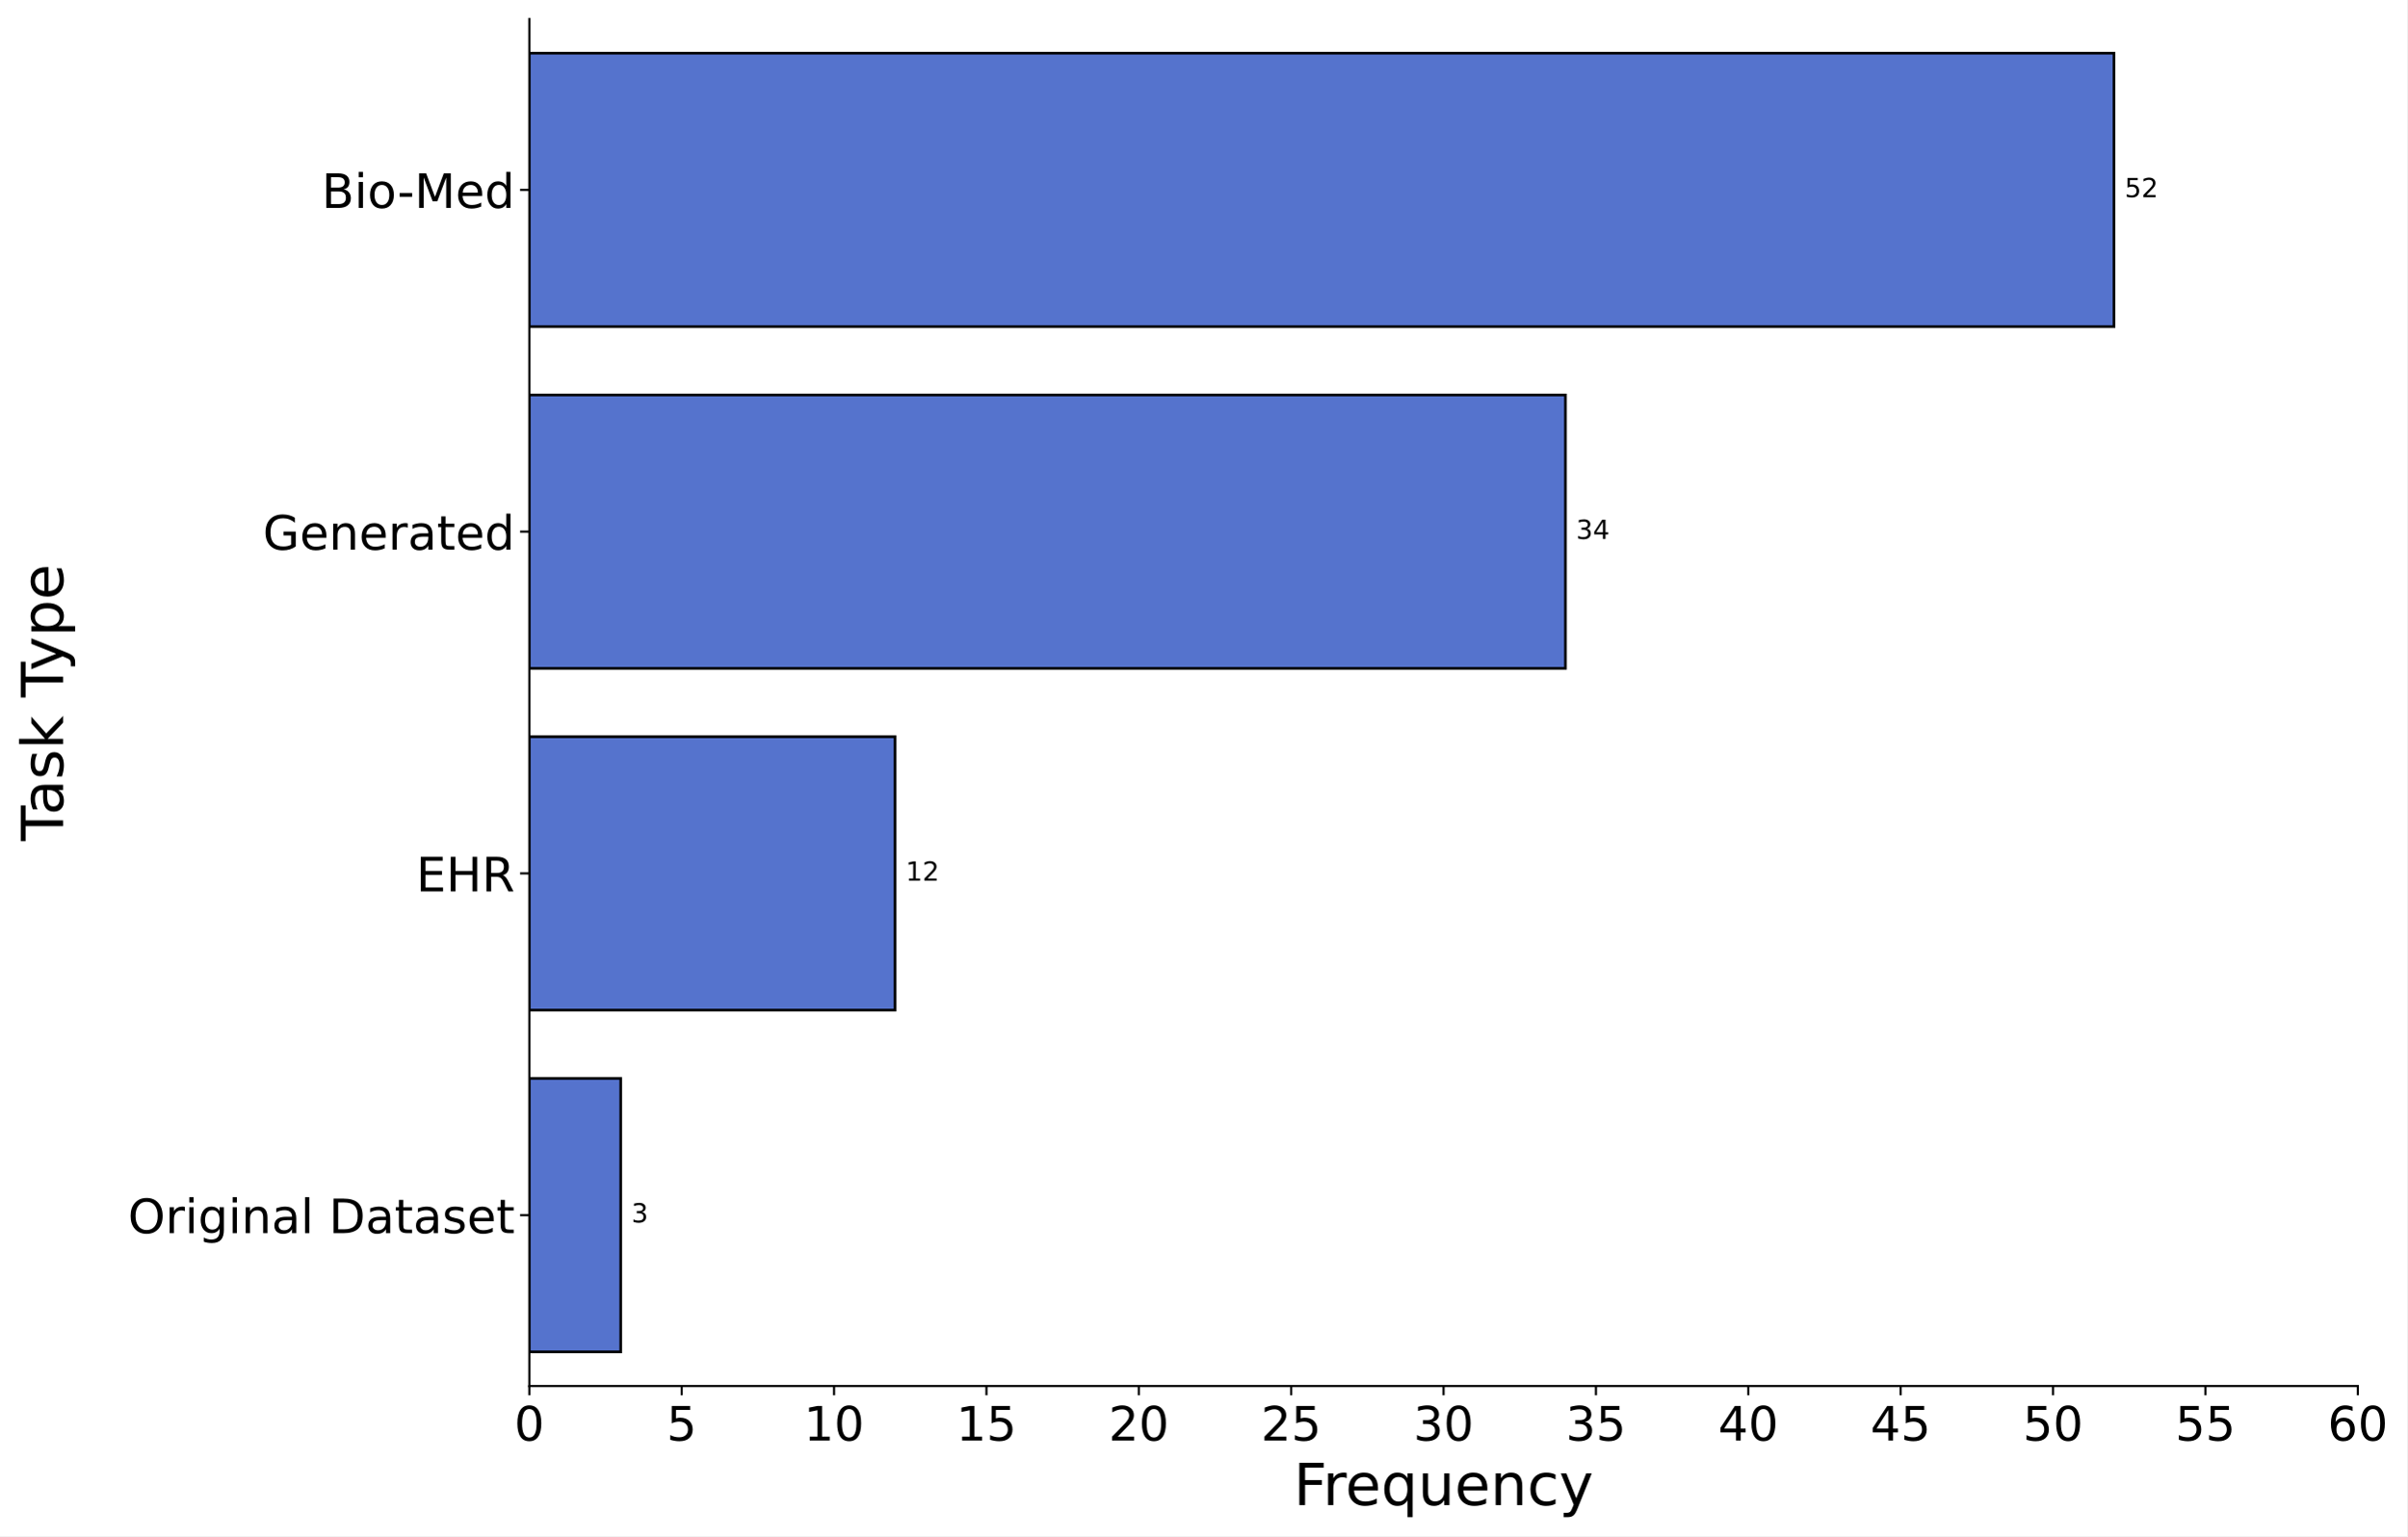
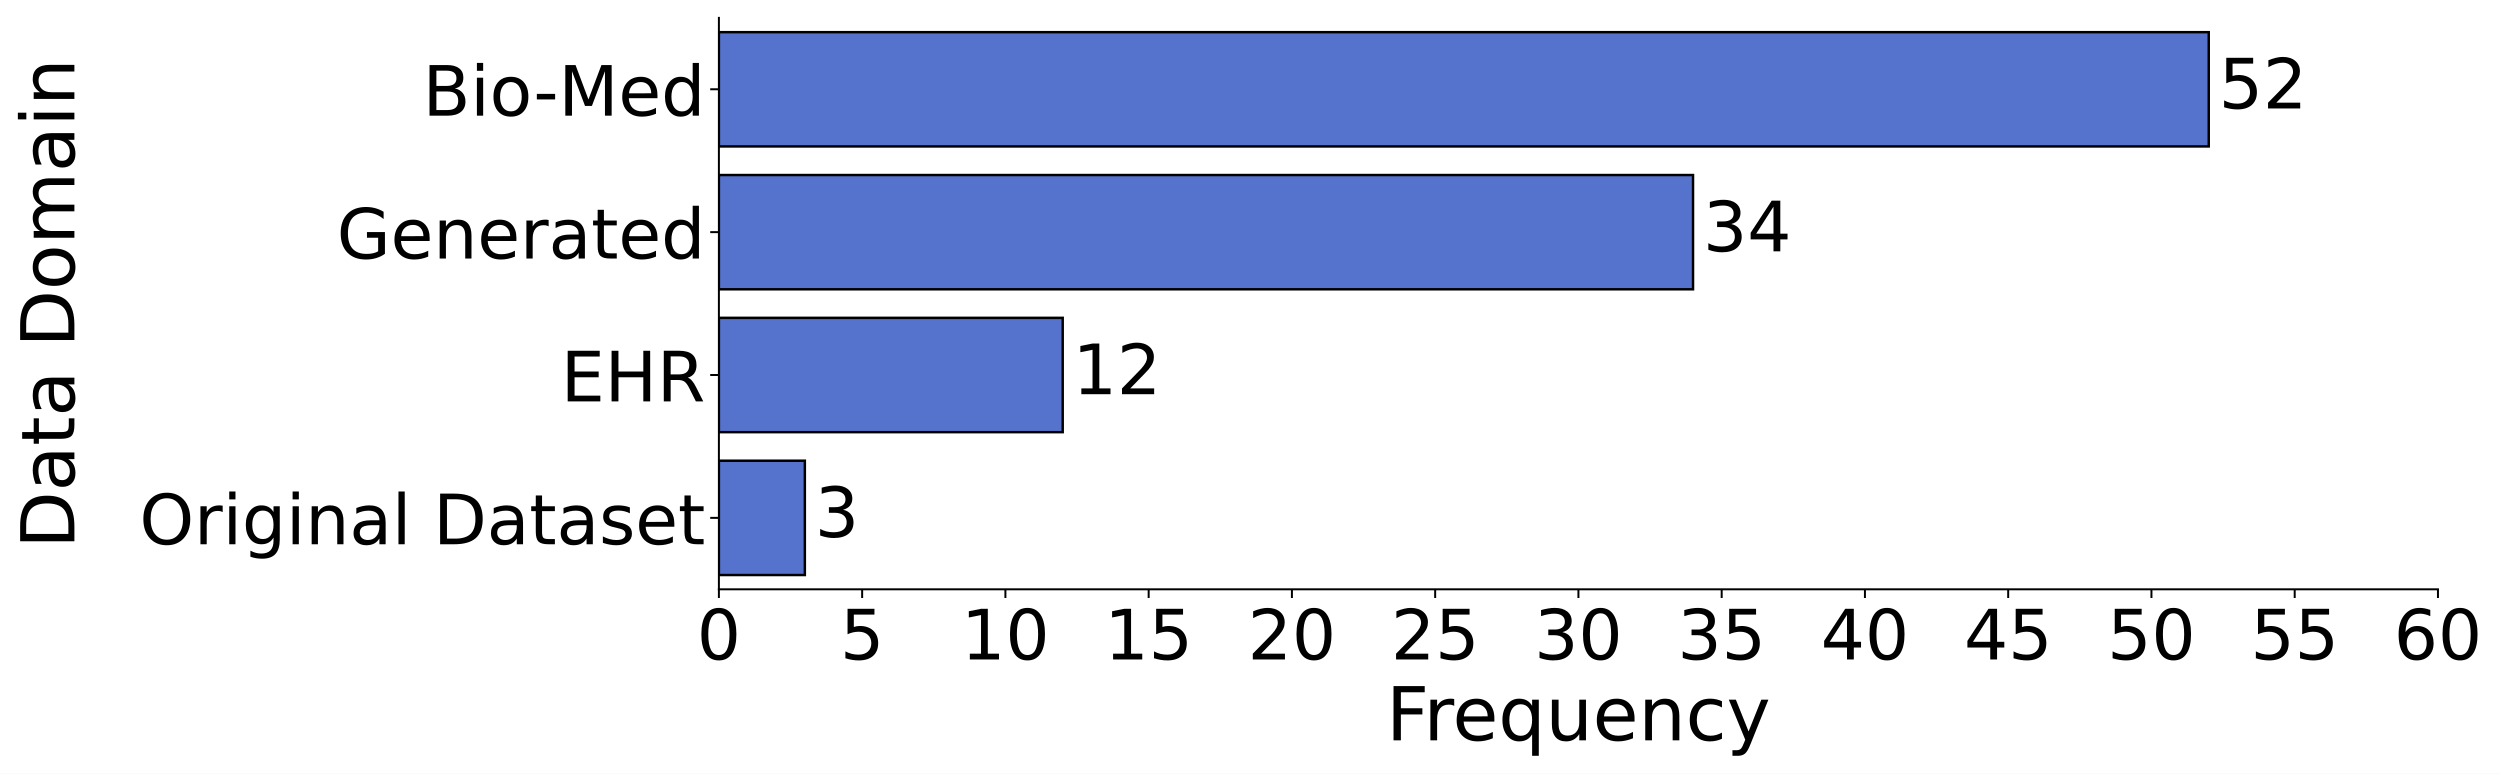
- <svg xmlns="http://www.w3.org/2000/svg" xmlns:xlink="http://www.w3.org/1999/xlink" width="912.389pt" height="582.513pt" viewBox="0 0 912.389 582.513" version="1.1">
+ <svg xmlns="http://www.w3.org/2000/svg" xmlns:xlink="http://www.w3.org/1999/xlink" width="1007.963pt" height="311.933pt" viewBox="0 0 1007.963 311.933" version="1.1">
  <defs>
    <style type="text/css">*{stroke-linejoin: round; stroke-linecap: butt}</style>
  </defs>
  <g id="figure_1">
    <g id="patch_1">
-       <path d="M 0 582.513  L 912.389 582.513  L 912.389 0  L 0 0  z " style="fill: #ffffff" />
+       <path d="M 0 311.933  L 1007.963 311.933  L 1007.963 0  L 0 0  z " style="fill: #ffffff" />
    </g>
    <g id="axes_1">
      <g id="patch_2">
-         <path d="M 200.636 525.6  L 893.736 525.6  L 893.736 7.2  L 200.636 7.2  z " style="fill: #ffffff" />
+         <path d="M 289.847 237.6  L 982.948 237.6  L 982.948 7.2  L 289.847 7.2  z " style="fill: #ffffff" />
      </g>
      <g id="patch_3">
-         <path d="M 200.636 20.16  L 801.323 20.16  L 801.323 123.84  L 200.636 123.84  z " clip-path="url(#pd1530deca8)" style="fill: #5573cd; stroke: #000000; stroke-linejoin: miter" />
+         <path d="M 289.847 12.96  L 890.534 12.96  L 890.534 59.04  L 289.847 59.04  z " clip-path="url(#pc75b00cbe6)" style="fill: #5573cd; stroke: #000000; stroke-linejoin: miter" />
      </g>
      <g id="patch_4">
-         <path d="M 200.636 149.76  L 593.393 149.76  L 593.393 253.44  L 200.636 253.44  z " clip-path="url(#pd1530deca8)" style="fill: #5573cd; stroke: #000000; stroke-linejoin: miter" />
+         <path d="M 289.847 70.56  L 682.604 70.56  L 682.604 116.64  L 289.847 116.64  z " clip-path="url(#pc75b00cbe6)" style="fill: #5573cd; stroke: #000000; stroke-linejoin: miter" />
      </g>
      <g id="patch_5">
-         <path d="M 200.636 279.36  L 339.256 279.36  L 339.256 383.04  L 200.636 383.04  z " clip-path="url(#pd1530deca8)" style="fill: #5573cd; stroke: #000000; stroke-linejoin: miter" />
+         <path d="M 289.847 128.16  L 428.467 128.16  L 428.467 174.24  L 289.847 174.24  z " clip-path="url(#pc75b00cbe6)" style="fill: #5573cd; stroke: #000000; stroke-linejoin: miter" />
      </g>
      <g id="patch_6">
-         <path d="M 200.636 408.96  L 235.291 408.96  L 235.291 512.64  L 200.636 512.64  z " clip-path="url(#pd1530deca8)" style="fill: #5573cd; stroke: #000000; stroke-linejoin: miter" />
+         <path d="M 289.847 185.76  L 324.502 185.76  L 324.502 231.84  L 289.847 231.84  z " clip-path="url(#pc75b00cbe6)" style="fill: #5573cd; stroke: #000000; stroke-linejoin: miter" />
      </g>
      <g id="matplotlib.axis_1">
        <g id="xtick_1">
          <g id="line2d_1">
            <defs>
-               <path id="mbc713562bc" d="M 0 0  L 0 3.5  " style="stroke: #000000; stroke-width: 0.8" />
+               <path id="m13fe48ee83" d="M 0 0  L 0 3.5  " style="stroke: #000000; stroke-width: 0.8" />
            </defs>
            <g>
-               <use xlink:href="#mbc713562bc" x="200.636" y="525.6" style="stroke: #000000; stroke-width: 0.8" />
+               <use xlink:href="#m13fe48ee83" x="289.847" y="237.6" style="stroke: #000000; stroke-width: 0.8" />
            </g>
          </g>
          <g id="text_1">
-             <g transform="translate(194.9094 546.2772) scale(0.18 -0.18)">
+             <g transform="translate(280.9394 265.8756) scale(0.28 -0.28)">
              <defs>
                <path id="DejaVuSans-30" d="M 2034 4250  Q 1547 4250 1301 3770  Q 1056 3291 1056 2328  Q 1056 1369 1301 889  Q 1547 409 2034 409  Q 2525 409 2770 889  Q 3016 1369 3016 2328  Q 3016 3291 2770 3770  Q 2525 4250 2034 4250  z M 2034 4750  Q 2819 4750 3233 4129  Q 3647 3509 3647 2328  Q 3647 1150 3233 529  Q 2819 -91 2034 -91  Q 1250 -91 836 529  Q 422 1150 422 2328  Q 422 3509 836 4129  Q 1250 4750 2034 4750  z " transform="scale(0.015625)" />
              </defs>
              <use xlink:href="#DejaVuSans-30" />
            </g>
          </g>
        </g>
        <g id="xtick_2">
          <g id="line2d_2">
            <g>
-               <use xlink:href="#mbc713562bc" x="258.394" y="525.6" style="stroke: #000000; stroke-width: 0.8" />
+               <use xlink:href="#m13fe48ee83" x="347.605" y="237.6" style="stroke: #000000; stroke-width: 0.8" />
            </g>
          </g>
          <g id="text_2">
-             <g transform="translate(252.6678 546.2772) scale(0.18 -0.18)">
+             <g transform="translate(338.6978 265.8756) scale(0.28 -0.28)">
              <defs>
                <path id="DejaVuSans-35" d="M 691 4666  L 3169 4666  L 3169 4134  L 1269 4134  L 1269 2991  Q 1406 3038 1543 3061  Q 1681 3084 1819 3084  Q 2600 3084 3056 2656  Q 3513 2228 3513 1497  Q 3513 744 3044 326  Q 2575 -91 1722 -91  Q 1428 -91 1123 -41  Q 819 9 494 109  L 494 744  Q 775 591 1075 516  Q 1375 441 1709 441  Q 2250 441 2565 725  Q 2881 1009 2881 1497  Q 2881 1984 2565 2268  Q 2250 2553 1709 2553  Q 1456 2553 1204 2497  Q 953 2441 691 2322  L 691 4666  z " transform="scale(0.015625)" />
              </defs>
              <use xlink:href="#DejaVuSans-35" />
            </g>
          </g>
        </g>
        <g id="xtick_3">
          <g id="line2d_3">
            <g>
-               <use xlink:href="#mbc713562bc" x="316.152" y="525.6" style="stroke: #000000; stroke-width: 0.8" />
+               <use xlink:href="#m13fe48ee83" x="405.364" y="237.6" style="stroke: #000000; stroke-width: 0.8" />
            </g>
          </g>
          <g id="text_3">
-             <g transform="translate(304.6999 546.2772) scale(0.18 -0.18)">
+             <g transform="translate(387.5487 265.8756) scale(0.28 -0.28)">
              <defs>
                <path id="DejaVuSans-31" d="M 794 531  L 1825 531  L 1825 4091  L 703 3866  L 703 4441  L 1819 4666  L 2450 4666  L 2450 531  L 3481 531  L 3481 0  L 794 0  L 794 531  z " transform="scale(0.015625)" />
              </defs>
              <use xlink:href="#DejaVuSans-31" />
              <use xlink:href="#DejaVuSans-30" transform="translate(63.62305 0)" />
            </g>
          </g>
        </g>
        <g id="xtick_4">
          <g id="line2d_4">
            <g>
-               <use xlink:href="#mbc713562bc" x="373.911" y="525.6" style="stroke: #000000; stroke-width: 0.8" />
+               <use xlink:href="#m13fe48ee83" x="463.122" y="237.6" style="stroke: #000000; stroke-width: 0.8" />
            </g>
          </g>
          <g id="text_4">
-             <g transform="translate(362.4583 546.2772) scale(0.18 -0.18)">
+             <g transform="translate(445.3071 265.8756) scale(0.28 -0.28)">
              <use xlink:href="#DejaVuSans-31" />
              <use xlink:href="#DejaVuSans-35" transform="translate(63.62305 0)" />
            </g>
          </g>
        </g>
        <g id="xtick_5">
          <g id="line2d_5">
            <g>
-               <use xlink:href="#mbc713562bc" x="431.669" y="525.6" style="stroke: #000000; stroke-width: 0.8" />
+               <use xlink:href="#m13fe48ee83" x="520.88" y="237.6" style="stroke: #000000; stroke-width: 0.8" />
            </g>
          </g>
          <g id="text_5">
-             <g transform="translate(420.2167 546.2772) scale(0.18 -0.18)">
+             <g transform="translate(503.0655 265.8756) scale(0.28 -0.28)">
              <defs>
                <path id="DejaVuSans-32" d="M 1228 531  L 3431 531  L 3431 0  L 469 0  L 469 531  Q 828 903 1448 1529  Q 2069 2156 2228 2338  Q 2531 2678 2651 2914  Q 2772 3150 2772 3378  Q 2772 3750 2511 3984  Q 2250 4219 1831 4219  Q 1534 4219 1204 4116  Q 875 4013 500 3803  L 500 4441  Q 881 4594 1212 4672  Q 1544 4750 1819 4750  Q 2544 4750 2975 4387  Q 3406 4025 3406 3419  Q 3406 3131 3298 2873  Q 3191 2616 2906 2266  Q 2828 2175 2409 1742  Q 1991 1309 1228 531  z " transform="scale(0.015625)" />
              </defs>
              <use xlink:href="#DejaVuSans-32" />
              <use xlink:href="#DejaVuSans-30" transform="translate(63.62305 0)" />
            </g>
          </g>
        </g>
        <g id="xtick_6">
          <g id="line2d_6">
            <g>
-               <use xlink:href="#mbc713562bc" x="489.428" y="525.6" style="stroke: #000000; stroke-width: 0.8" />
+               <use xlink:href="#m13fe48ee83" x="578.639" y="237.6" style="stroke: #000000; stroke-width: 0.8" />
            </g>
          </g>
          <g id="text_6">
-             <g transform="translate(477.9751 546.2772) scale(0.18 -0.18)">
+             <g transform="translate(560.8239 265.8756) scale(0.28 -0.28)">
              <use xlink:href="#DejaVuSans-32" />
              <use xlink:href="#DejaVuSans-35" transform="translate(63.62305 0)" />
            </g>
          </g>
        </g>
        <g id="xtick_7">
          <g id="line2d_7">
            <g>
-               <use xlink:href="#mbc713562bc" x="547.186" y="525.6" style="stroke: #000000; stroke-width: 0.8" />
+               <use xlink:href="#m13fe48ee83" x="636.397" y="237.6" style="stroke: #000000; stroke-width: 0.8" />
            </g>
          </g>
          <g id="text_7">
-             <g transform="translate(535.7335 546.2772) scale(0.18 -0.18)">
+             <g transform="translate(618.5823 265.8756) scale(0.28 -0.28)">
              <defs>
                <path id="DejaVuSans-33" d="M 2597 2516  Q 3050 2419 3304 2112  Q 3559 1806 3559 1356  Q 3559 666 3084 287  Q 2609 -91 1734 -91  Q 1441 -91 1130 -33  Q 819 25 488 141  L 488 750  Q 750 597 1062 519  Q 1375 441 1716 441  Q 2309 441 2620 675  Q 2931 909 2931 1356  Q 2931 1769 2642 2001  Q 2353 2234 1838 2234  L 1294 2234  L 1294 2753  L 1863 2753  Q 2328 2753 2575 2939  Q 2822 3125 2822 3475  Q 2822 3834 2567 4026  Q 2313 4219 1838 4219  Q 1578 4219 1281 4162  Q 984 4106 628 3988  L 628 4550  Q 988 4650 1302 4700  Q 1616 4750 1894 4750  Q 2613 4750 3031 4423  Q 3450 4097 3450 3541  Q 3450 3153 3228 2886  Q 3006 2619 2597 2516  z " transform="scale(0.015625)" />
              </defs>
              <use xlink:href="#DejaVuSans-33" />
              <use xlink:href="#DejaVuSans-30" transform="translate(63.62305 0)" />
            </g>
          </g>
        </g>
        <g id="xtick_8">
          <g id="line2d_8">
            <g>
-               <use xlink:href="#mbc713562bc" x="604.944" y="525.6" style="stroke: #000000; stroke-width: 0.8" />
+               <use xlink:href="#m13fe48ee83" x="694.156" y="237.6" style="stroke: #000000; stroke-width: 0.8" />
            </g>
          </g>
          <g id="text_8">
-             <g transform="translate(593.4919 546.2772) scale(0.18 -0.18)">
+             <g transform="translate(676.3407 265.8756) scale(0.28 -0.28)">
              <use xlink:href="#DejaVuSans-33" />
              <use xlink:href="#DejaVuSans-35" transform="translate(63.62305 0)" />
            </g>
          </g>
        </g>
        <g id="xtick_9">
          <g id="line2d_9">
            <g>
-               <use xlink:href="#mbc713562bc" x="662.703" y="525.6" style="stroke: #000000; stroke-width: 0.8" />
+               <use xlink:href="#m13fe48ee83" x="751.914" y="237.6" style="stroke: #000000; stroke-width: 0.8" />
            </g>
          </g>
          <g id="text_9">
-             <g transform="translate(651.2503 546.2772) scale(0.18 -0.18)">
+             <g transform="translate(734.0991 265.8756) scale(0.28 -0.28)">
              <defs>
                <path id="DejaVuSans-34" d="M 2419 4116  L 825 1625  L 2419 1625  L 2419 4116  z M 2253 4666  L 3047 4666  L 3047 1625  L 3713 1625  L 3713 1100  L 3047 1100  L 3047 0  L 2419 0  L 2419 1100  L 313 1100  L 313 1709  L 2253 4666  z " transform="scale(0.015625)" />
              </defs>
              <use xlink:href="#DejaVuSans-34" />
              <use xlink:href="#DejaVuSans-30" transform="translate(63.62305 0)" />
            </g>
          </g>
        </g>
        <g id="xtick_10">
          <g id="line2d_10">
            <g>
-               <use xlink:href="#mbc713562bc" x="720.461" y="525.6" style="stroke: #000000; stroke-width: 0.8" />
+               <use xlink:href="#m13fe48ee83" x="809.672" y="237.6" style="stroke: #000000; stroke-width: 0.8" />
            </g>
          </g>
          <g id="text_10">
-             <g transform="translate(709.0087 546.2772) scale(0.18 -0.18)">
+             <g transform="translate(791.8575 265.8756) scale(0.28 -0.28)">
              <use xlink:href="#DejaVuSans-34" />
              <use xlink:href="#DejaVuSans-35" transform="translate(63.62305 0)" />
            </g>
          </g>
        </g>
        <g id="xtick_11">
          <g id="line2d_11">
            <g>
-               <use xlink:href="#mbc713562bc" x="778.22" y="525.6" style="stroke: #000000; stroke-width: 0.8" />
+               <use xlink:href="#m13fe48ee83" x="867.431" y="237.6" style="stroke: #000000; stroke-width: 0.8" />
            </g>
          </g>
          <g id="text_11">
-             <g transform="translate(766.7671 546.2772) scale(0.18 -0.18)">
+             <g transform="translate(849.6159 265.8756) scale(0.28 -0.28)">
              <use xlink:href="#DejaVuSans-35" />
              <use xlink:href="#DejaVuSans-30" transform="translate(63.62305 0)" />
            </g>
          </g>
        </g>
        <g id="xtick_12">
          <g id="line2d_12">
            <g>
-               <use xlink:href="#mbc713562bc" x="835.978" y="525.6" style="stroke: #000000; stroke-width: 0.8" />
+               <use xlink:href="#m13fe48ee83" x="925.189" y="237.6" style="stroke: #000000; stroke-width: 0.8" />
            </g>
          </g>
          <g id="text_12">
-             <g transform="translate(824.5255 546.2772) scale(0.18 -0.18)">
+             <g transform="translate(907.3743 265.8756) scale(0.28 -0.28)">
              <use xlink:href="#DejaVuSans-35" />
              <use xlink:href="#DejaVuSans-35" transform="translate(63.62305 0)" />
            </g>
          </g>
        </g>
        <g id="xtick_13">
          <g id="line2d_13">
            <g>
-               <use xlink:href="#mbc713562bc" x="893.736" y="525.6" style="stroke: #000000; stroke-width: 0.8" />
+               <use xlink:href="#m13fe48ee83" x="982.948" y="237.6" style="stroke: #000000; stroke-width: 0.8" />
            </g>
          </g>
          <g id="text_13">
-             <g transform="translate(882.2839 546.2772) scale(0.18 -0.18)">
+             <g transform="translate(965.1327 265.8756) scale(0.28 -0.28)">
              <defs>
                <path id="DejaVuSans-36" d="M 2113 2584  Q 1688 2584 1439 2293  Q 1191 2003 1191 1497  Q 1191 994 1439 701  Q 1688 409 2113 409  Q 2538 409 2786 701  Q 3034 994 3034 1497  Q 3034 2003 2786 2293  Q 2538 2584 2113 2584  z M 3366 4563  L 3366 3988  Q 3128 4100 2886 4159  Q 2644 4219 2406 4219  Q 1781 4219 1451 3797  Q 1122 3375 1075 2522  Q 1259 2794 1537 2939  Q 1816 3084 2150 3084  Q 2853 3084 3261 2657  Q 3669 2231 3669 1497  Q 3669 778 3244 343  Q 2819 -91 2113 -91  Q 1303 -91 875 529  Q 447 1150 447 2328  Q 447 3434 972 4092  Q 1497 4750 2381 4750  Q 2619 4750 2861 4703  Q 3103 4656 3366 4563  z " transform="scale(0.015625)" />
              </defs>
              <use xlink:href="#DejaVuSans-36" />
              <use xlink:href="#DejaVuSans-30" transform="translate(63.62305 0)" />
            </g>
          </g>
        </g>
        <g id="text_14">
-           <g transform="translate(490.3607 570.7372) scale(0.22 -0.22)">
+           <g transform="translate(558.9082 298.4941) scale(0.3 -0.3)">
            <defs>
              <path id="DejaVuSans-46" d="M 628 4666  L 3309 4666  L 3309 4134  L 1259 4134  L 1259 2759  L 3109 2759  L 3109 2228  L 1259 2228  L 1259 0  L 628 0  L 628 4666  z " transform="scale(0.015625)" />
              <path id="DejaVuSans-72" d="M 2631 2963  Q 2534 3019 2420 3045  Q 2306 3072 2169 3072  Q 1681 3072 1420 2755  Q 1159 2438 1159 1844  L 1159 0  L 581 0  L 581 3500  L 1159 3500  L 1159 2956  Q 1341 3275 1631 3429  Q 1922 3584 2338 3584  Q 2397 3584 2469 3576  Q 2541 3569 2628 3553  L 2631 2963  z " transform="scale(0.015625)" />
              <path id="DejaVuSans-65" d="M 3597 1894  L 3597 1613  L 953 1613  Q 991 1019 1311 708  Q 1631 397 2203 397  Q 2534 397 2845 478  Q 3156 559 3463 722  L 3463 178  Q 3153 47 2828 -22  Q 2503 -91 2169 -91  Q 1331 -91 842 396  Q 353 884 353 1716  Q 353 2575 817 3079  Q 1281 3584 2069 3584  Q 2775 3584 3186 3129  Q 3597 2675 3597 1894  z M 3022 2063  Q 3016 2534 2758 2815  Q 2500 3097 2075 3097  Q 1594 3097 1305 2825  Q 1016 2553 972 2059  L 3022 2063  z " transform="scale(0.015625)" />
              <path id="DejaVuSans-71" d="M 947 1747  Q 947 1113 1208 752  Q 1469 391 1925 391  Q 2381 391 2643 752  Q 2906 1113 2906 1747  Q 2906 2381 2643 2742  Q 2381 3103 1925 3103  Q 1469 3103 1208 2742  Q 947 2381 947 1747  z M 2906 525  Q 2725 213 2448 61  Q 2172 -91 1784 -91  Q 1150 -91 751 415  Q 353 922 353 1747  Q 353 2572 751 3078  Q 1150 3584 1784 3584  Q 2172 3584 2448 3432  Q 2725 3281 2906 2969  L 2906 3500  L 3481 3500  L 3481 -1331  L 2906 -1331  L 2906 525  z " transform="scale(0.015625)" />
              <path id="DejaVuSans-75" d="M 544 1381  L 544 3500  L 1119 3500  L 1119 1403  Q 1119 906 1312 657  Q 1506 409 1894 409  Q 2359 409 2629 706  Q 2900 1003 2900 1516  L 2900 3500  L 3475 3500  L 3475 0  L 2900 0  L 2900 538  Q 2691 219 2414 64  Q 2138 -91 1772 -91  Q 1169 -91 856 284  Q 544 659 544 1381  z M 1991 3584  L 1991 3584  z " transform="scale(0.015625)" />
              <path id="DejaVuSans-6e" d="M 3513 2113  L 3513 0  L 2938 0  L 2938 2094  Q 2938 2591 2744 2837  Q 2550 3084 2163 3084  Q 1697 3084 1428 2787  Q 1159 2491 1159 1978  L 1159 0  L 581 0  L 581 3500  L 1159 3500  L 1159 2956  Q 1366 3272 1645 3428  Q 1925 3584 2291 3584  Q 2894 3584 3203 3211  Q 3513 2838 3513 2113  z " transform="scale(0.015625)" />
              <path id="DejaVuSans-63" d="M 3122 3366  L 3122 2828  Q 2878 2963 2633 3030  Q 2388 3097 2138 3097  Q 1578 3097 1268 2742  Q 959 2388 959 1747  Q 959 1106 1268 751  Q 1578 397 2138 397  Q 2388 397 2633 464  Q 2878 531 3122 666  L 3122 134  Q 2881 22 2623 -34  Q 2366 -91 2075 -91  Q 1284 -91 818 406  Q 353 903 353 1747  Q 353 2603 823 3093  Q 1294 3584 2113 3584  Q 2378 3584 2631 3529  Q 2884 3475 3122 3366  z " transform="scale(0.015625)" />
              <path id="DejaVuSans-79" d="M 2059 -325  Q 1816 -950 1584 -1140  Q 1353 -1331 966 -1331  L 506 -1331  L 506 -850  L 844 -850  Q 1081 -850 1212 -737  Q 1344 -625 1503 -206  L 1606 56  L 191 3500  L 800 3500  L 1894 763  L 2988 3500  L 3597 3500  L 2059 -325  z " transform="scale(0.015625)" />
            </defs>
            <use xlink:href="#DejaVuSans-46" />
            <use xlink:href="#DejaVuSans-72" transform="translate(50.26953 0)" />
            <use xlink:href="#DejaVuSans-65" transform="translate(89.13281 0)" />
            <use xlink:href="#DejaVuSans-71" transform="translate(150.6562 0)" />
            <use xlink:href="#DejaVuSans-75" transform="translate(214.1328 0)" />
            <use xlink:href="#DejaVuSans-65" transform="translate(277.5117 0)" />
            <use xlink:href="#DejaVuSans-6e" transform="translate(339.0352 0)" />
            <use xlink:href="#DejaVuSans-63" transform="translate(402.4141 0)" />
            <use xlink:href="#DejaVuSans-79" transform="translate(457.3945 0)" />
          </g>
        </g>
      </g>
      <g id="matplotlib.axis_2">
        <g id="ytick_1">
          <g id="line2d_14">
            <defs>
-               <path id="me42b922f46" d="M 0 0  L -3.5 0  " style="stroke: #000000; stroke-width: 0.8" />
+               <path id="m874408bde5" d="M 0 0  L -3.5 0  " style="stroke: #000000; stroke-width: 0.8" />
            </defs>
            <g>
-               <use xlink:href="#me42b922f46" x="200.636" y="72" style="stroke: #000000; stroke-width: 0.8" />
+               <use xlink:href="#m874408bde5" x="289.847" y="36" style="stroke: #000000; stroke-width: 0.8" />
            </g>
          </g>
          <g id="text_15">
-             <g transform="translate(121.9066 78.83859) scale(0.18 -0.18)">
+             <g transform="translate(170.435 46.63781) scale(0.28 -0.28)">
              <defs>
                <path id="DejaVuSans-42" d="M 1259 2228  L 1259 519  L 2272 519  Q 2781 519 3026 730  Q 3272 941 3272 1375  Q 3272 1813 3026 2020  Q 2781 2228 2272 2228  L 1259 2228  z M 1259 4147  L 1259 2741  L 2194 2741  Q 2656 2741 2882 2914  Q 3109 3088 3109 3444  Q 3109 3797 2882 3972  Q 2656 4147 2194 4147  L 1259 4147  z M 628 4666  L 2241 4666  Q 2963 4666 3353 4366  Q 3744 4066 3744 3513  Q 3744 3084 3544 2831  Q 3344 2578 2956 2516  Q 3422 2416 3680 2098  Q 3938 1781 3938 1306  Q 3938 681 3513 340  Q 3088 0 2303 0  L 628 0  L 628 4666  z " transform="scale(0.015625)" />
                <path id="DejaVuSans-69" d="M 603 3500  L 1178 3500  L 1178 0  L 603 0  L 603 3500  z M 603 4863  L 1178 4863  L 1178 4134  L 603 4134  L 603 4863  z " transform="scale(0.015625)" />
                <path id="DejaVuSans-6f" d="M 1959 3097  Q 1497 3097 1228 2736  Q 959 2375 959 1747  Q 959 1119 1226 758  Q 1494 397 1959 397  Q 2419 397 2687 759  Q 2956 1122 2956 1747  Q 2956 2369 2687 2733  Q 2419 3097 1959 3097  z M 1959 3584  Q 2709 3584 3137 3096  Q 3566 2609 3566 1747  Q 3566 888 3137 398  Q 2709 -91 1959 -91  Q 1206 -91 779 398  Q 353 888 353 1747  Q 353 2609 779 3096  Q 1206 3584 1959 3584  z " transform="scale(0.015625)" />
                <path id="DejaVuSans-2d" d="M 313 2009  L 1997 2009  L 1997 1497  L 313 1497  L 313 2009  z " transform="scale(0.015625)" />
                <path id="DejaVuSans-4d" d="M 628 4666  L 1569 4666  L 2759 1491  L 3956 4666  L 4897 4666  L 4897 0  L 4281 0  L 4281 4097  L 3078 897  L 2444 897  L 1241 4097  L 1241 0  L 628 0  L 628 4666  z " transform="scale(0.015625)" />
                <path id="DejaVuSans-64" d="M 2906 2969  L 2906 4863  L 3481 4863  L 3481 0  L 2906 0  L 2906 525  Q 2725 213 2448 61  Q 2172 -91 1784 -91  Q 1150 -91 751 415  Q 353 922 353 1747  Q 353 2572 751 3078  Q 1150 3584 1784 3584  Q 2172 3584 2448 3432  Q 2725 3281 2906 2969  z M 947 1747  Q 947 1113 1208 752  Q 1469 391 1925 391  Q 2381 391 2643 752  Q 2906 1113 2906 1747  Q 2906 2381 2643 2742  Q 2381 3103 1925 3103  Q 1469 3103 1208 2742  Q 947 2381 947 1747  z " transform="scale(0.015625)" />
              </defs>
              <use xlink:href="#DejaVuSans-42" />
              <use xlink:href="#DejaVuSans-69" transform="translate(68.60352 0)" />
              <use xlink:href="#DejaVuSans-6f" transform="translate(96.38672 0)" />
              <use xlink:href="#DejaVuSans-2d" transform="translate(159.4434 0)" />
              <use xlink:href="#DejaVuSans-4d" transform="translate(195.5273 0)" />
              <use xlink:href="#DejaVuSans-65" transform="translate(281.8066 0)" />
              <use xlink:href="#DejaVuSans-64" transform="translate(343.3301 0)" />
            </g>
          </g>
        </g>
        <g id="ytick_2">
          <g id="line2d_15">
            <g>
-               <use xlink:href="#me42b922f46" x="200.636" y="201.6" style="stroke: #000000; stroke-width: 0.8" />
+               <use xlink:href="#m874408bde5" x="289.847" y="93.6" style="stroke: #000000; stroke-width: 0.8" />
            </g>
          </g>
          <g id="text_16">
-             <g transform="translate(99.64 208.4386) scale(0.18 -0.18)">
+             <g transform="translate(135.7981 104.2378) scale(0.28 -0.28)">
              <defs>
                <path id="DejaVuSans-47" d="M 3809 666  L 3809 1919  L 2778 1919  L 2778 2438  L 4434 2438  L 4434 434  Q 4069 175 3628 42  Q 3188 -91 2688 -91  Q 1594 -91 976 548  Q 359 1188 359 2328  Q 359 3472 976 4111  Q 1594 4750 2688 4750  Q 3144 4750 3555 4637  Q 3966 4525 4313 4306  L 4313 3634  Q 3963 3931 3569 4081  Q 3175 4231 2741 4231  Q 1884 4231 1454 3753  Q 1025 3275 1025 2328  Q 1025 1384 1454 906  Q 1884 428 2741 428  Q 3075 428 3337 486  Q 3600 544 3809 666  z " transform="scale(0.015625)" />
                <path id="DejaVuSans-61" d="M 2194 1759  Q 1497 1759 1228 1600  Q 959 1441 959 1056  Q 959 750 1161 570  Q 1363 391 1709 391  Q 2188 391 2477 730  Q 2766 1069 2766 1631  L 2766 1759  L 2194 1759  z M 3341 1997  L 3341 0  L 2766 0  L 2766 531  Q 2569 213 2275 61  Q 1981 -91 1556 -91  Q 1019 -91 701 211  Q 384 513 384 1019  Q 384 1609 779 1909  Q 1175 2209 1959 2209  L 2766 2209  L 2766 2266  Q 2766 2663 2505 2880  Q 2244 3097 1772 3097  Q 1472 3097 1187 3025  Q 903 2953 641 2809  L 641 3341  Q 956 3463 1253 3523  Q 1550 3584 1831 3584  Q 2591 3584 2966 3190  Q 3341 2797 3341 1997  z " transform="scale(0.015625)" />
                <path id="DejaVuSans-74" d="M 1172 4494  L 1172 3500  L 2356 3500  L 2356 3053  L 1172 3053  L 1172 1153  Q 1172 725 1289 603  Q 1406 481 1766 481  L 2356 481  L 2356 0  L 1766 0  Q 1100 0 847 248  Q 594 497 594 1153  L 594 3053  L 172 3053  L 172 3500  L 594 3500  L 594 4494  L 1172 4494  z " transform="scale(0.015625)" />
              </defs>
              <use xlink:href="#DejaVuSans-47" />
              <use xlink:href="#DejaVuSans-65" transform="translate(77.49023 0)" />
              <use xlink:href="#DejaVuSans-6e" transform="translate(139.0137 0)" />
              <use xlink:href="#DejaVuSans-65" transform="translate(202.3926 0)" />
              <use xlink:href="#DejaVuSans-72" transform="translate(263.916 0)" />
              <use xlink:href="#DejaVuSans-61" transform="translate(305.0293 0)" />
              <use xlink:href="#DejaVuSans-74" transform="translate(366.3086 0)" />
              <use xlink:href="#DejaVuSans-65" transform="translate(405.5176 0)" />
              <use xlink:href="#DejaVuSans-64" transform="translate(467.041 0)" />
            </g>
          </g>
        </g>
        <g id="ytick_3">
          <g id="line2d_16">
            <g>
-               <use xlink:href="#me42b922f46" x="200.636" y="331.2" style="stroke: #000000; stroke-width: 0.8" />
+               <use xlink:href="#m874408bde5" x="289.847" y="151.2" style="stroke: #000000; stroke-width: 0.8" />
            </g>
          </g>
          <g id="text_17">
-             <g transform="translate(157.7181 338.0386) scale(0.18 -0.18)">
+             <g transform="translate(226.1419 161.8378) scale(0.28 -0.28)">
              <defs>
                <path id="DejaVuSans-45" d="M 628 4666  L 3578 4666  L 3578 4134  L 1259 4134  L 1259 2753  L 3481 2753  L 3481 2222  L 1259 2222  L 1259 531  L 3634 531  L 3634 0  L 628 0  L 628 4666  z " transform="scale(0.015625)" />
                <path id="DejaVuSans-48" d="M 628 4666  L 1259 4666  L 1259 2753  L 3553 2753  L 3553 4666  L 4184 4666  L 4184 0  L 3553 0  L 3553 2222  L 1259 2222  L 1259 0  L 628 0  L 628 4666  z " transform="scale(0.015625)" />
                <path id="DejaVuSans-52" d="M 2841 2188  Q 3044 2119 3236 1894  Q 3428 1669 3622 1275  L 4263 0  L 3584 0  L 2988 1197  Q 2756 1666 2539 1819  Q 2322 1972 1947 1972  L 1259 1972  L 1259 0  L 628 0  L 628 4666  L 2053 4666  Q 2853 4666 3247 4331  Q 3641 3997 3641 3322  Q 3641 2881 3436 2590  Q 3231 2300 2841 2188  z M 1259 4147  L 1259 2491  L 2053 2491  Q 2509 2491 2742 2702  Q 2975 2913 2975 3322  Q 2975 3731 2742 3939  Q 2509 4147 2053 4147  L 1259 4147  z " transform="scale(0.015625)" />
              </defs>
              <use xlink:href="#DejaVuSans-45" />
              <use xlink:href="#DejaVuSans-48" transform="translate(63.18359 0)" />
              <use xlink:href="#DejaVuSans-52" transform="translate(138.3789 0)" />
            </g>
          </g>
        </g>
        <g id="ytick_4">
          <g id="line2d_17">
            <g>
-               <use xlink:href="#me42b922f46" x="200.636" y="460.8" style="stroke: #000000; stroke-width: 0.8" />
+               <use xlink:href="#m874408bde5" x="289.847" y="208.8" style="stroke: #000000; stroke-width: 0.8" />
            </g>
          </g>
          <g id="text_18">
-             <g transform="translate(48.49188 467.6386) scale(0.18 -0.18)">
+             <g transform="translate(56.23438 219.4378) scale(0.28 -0.28)">
              <defs>
                <path id="DejaVuSans-4f" d="M 2522 4238  Q 1834 4238 1429 3725  Q 1025 3213 1025 2328  Q 1025 1447 1429 934  Q 1834 422 2522 422  Q 3209 422 3611 934  Q 4013 1447 4013 2328  Q 4013 3213 3611 3725  Q 3209 4238 2522 4238  z M 2522 4750  Q 3503 4750 4090 4092  Q 4678 3434 4678 2328  Q 4678 1225 4090 567  Q 3503 -91 2522 -91  Q 1538 -91 948 565  Q 359 1222 359 2328  Q 359 3434 948 4092  Q 1538 4750 2522 4750  z " transform="scale(0.015625)" />
                <path id="DejaVuSans-67" d="M 2906 1791  Q 2906 2416 2648 2759  Q 2391 3103 1925 3103  Q 1463 3103 1205 2759  Q 947 2416 947 1791  Q 947 1169 1205 825  Q 1463 481 1925 481  Q 2391 481 2648 825  Q 2906 1169 2906 1791  z M 3481 434  Q 3481 -459 3084 -895  Q 2688 -1331 1869 -1331  Q 1566 -1331 1297 -1286  Q 1028 -1241 775 -1147  L 775 -588  Q 1028 -725 1275 -790  Q 1522 -856 1778 -856  Q 2344 -856 2625 -561  Q 2906 -266 2906 331  L 2906 616  Q 2728 306 2450 153  Q 2172 0 1784 0  Q 1141 0 747 490  Q 353 981 353 1791  Q 353 2603 747 3093  Q 1141 3584 1784 3584  Q 2172 3584 2450 3431  Q 2728 3278 2906 2969  L 2906 3500  L 3481 3500  L 3481 434  z " transform="scale(0.015625)" />
                <path id="DejaVuSans-6c" d="M 603 4863  L 1178 4863  L 1178 0  L 603 0  L 603 4863  z " transform="scale(0.015625)" />
                <path id="DejaVuSans-20" transform="scale(0.015625)" />
                <path id="DejaVuSans-44" d="M 1259 4147  L 1259 519  L 2022 519  Q 2988 519 3436 956  Q 3884 1394 3884 2338  Q 3884 3275 3436 3711  Q 2988 4147 2022 4147  L 1259 4147  z M 628 4666  L 1925 4666  Q 3281 4666 3915 4102  Q 4550 3538 4550 2338  Q 4550 1131 3912 565  Q 3275 0 1925 0  L 628 0  L 628 4666  z " transform="scale(0.015625)" />
                <path id="DejaVuSans-73" d="M 2834 3397  L 2834 2853  Q 2591 2978 2328 3040  Q 2066 3103 1784 3103  Q 1356 3103 1142 2972  Q 928 2841 928 2578  Q 928 2378 1081 2264  Q 1234 2150 1697 2047  L 1894 2003  Q 2506 1872 2764 1633  Q 3022 1394 3022 966  Q 3022 478 2636 193  Q 2250 -91 1575 -91  Q 1294 -91 989 -36  Q 684 19 347 128  L 347 722  Q 666 556 975 473  Q 1284 391 1588 391  Q 1994 391 2212 530  Q 2431 669 2431 922  Q 2431 1156 2273 1281  Q 2116 1406 1581 1522  L 1381 1569  Q 847 1681 609 1914  Q 372 2147 372 2553  Q 372 3047 722 3315  Q 1072 3584 1716 3584  Q 2034 3584 2315 3537  Q 2597 3491 2834 3397  z " transform="scale(0.015625)" />
              </defs>
              <use xlink:href="#DejaVuSans-4f" />
              <use xlink:href="#DejaVuSans-72" transform="translate(78.71094 0)" />
              <use xlink:href="#DejaVuSans-69" transform="translate(119.8242 0)" />
              <use xlink:href="#DejaVuSans-67" transform="translate(147.6074 0)" />
              <use xlink:href="#DejaVuSans-69" transform="translate(211.084 0)" />
              <use xlink:href="#DejaVuSans-6e" transform="translate(238.8672 0)" />
              <use xlink:href="#DejaVuSans-61" transform="translate(302.2461 0)" />
              <use xlink:href="#DejaVuSans-6c" transform="translate(363.5254 0)" />
              <use xlink:href="#DejaVuSans-20" transform="translate(391.3086 0)" />
              <use xlink:href="#DejaVuSans-44" transform="translate(423.0957 0)" />
              <use xlink:href="#DejaVuSans-61" transform="translate(500.0977 0)" />
              <use xlink:href="#DejaVuSans-74" transform="translate(561.377 0)" />
              <use xlink:href="#DejaVuSans-61" transform="translate(600.5859 0)" />
              <use xlink:href="#DejaVuSans-73" transform="translate(661.8652 0)" />
              <use xlink:href="#DejaVuSans-65" transform="translate(713.9648 0)" />
              <use xlink:href="#DejaVuSans-74" transform="translate(775.4883 0)" />
            </g>
          </g>
        </g>
        <g id="text_19">
-           <g transform="translate(23.91656 318.9027) rotate(-90) scale(0.22 -0.22)">
+           <g transform="translate(29.99531 221.1867) rotate(-90) scale(0.3 -0.3)">
            <defs>
-               <path id="DejaVuSans-54" d="M -19 4666  L 3928 4666  L 3928 4134  L 2272 4134  L 2272 0  L 1638 0  L 1638 4134  L -19 4134  L -19 4666  z " transform="scale(0.015625)" />
-               <path id="DejaVuSans-6b" d="M 581 4863  L 1159 4863  L 1159 1991  L 2875 3500  L 3609 3500  L 1753 1863  L 3688 0  L 2938 0  L 1159 1709  L 1159 0  L 581 0  L 581 4863  z " transform="scale(0.015625)" />
-               <path id="DejaVuSans-70" d="M 1159 525  L 1159 -1331  L 581 -1331  L 581 3500  L 1159 3500  L 1159 2969  Q 1341 3281 1617 3432  Q 1894 3584 2278 3584  Q 2916 3584 3314 3078  Q 3713 2572 3713 1747  Q 3713 922 3314 415  Q 2916 -91 2278 -91  Q 1894 -91 1617 61  Q 1341 213 1159 525  z M 3116 1747  Q 3116 2381 2855 2742  Q 2594 3103 2138 3103  Q 1681 3103 1420 2742  Q 1159 2381 1159 1747  Q 1159 1113 1420 752  Q 1681 391 2138 391  Q 2594 391 2855 752  Q 3116 1113 3116 1747  z " transform="scale(0.015625)" />
+               <path id="DejaVuSans-6d" d="M 3328 2828  Q 3544 3216 3844 3400  Q 4144 3584 4550 3584  Q 5097 3584 5394 3201  Q 5691 2819 5691 2113  L 5691 0  L 5113 0  L 5113 2094  Q 5113 2597 4934 2840  Q 4756 3084 4391 3084  Q 3944 3084 3684 2787  Q 3425 2491 3425 1978  L 3425 0  L 2847 0  L 2847 2094  Q 2847 2600 2669 2842  Q 2491 3084 2119 3084  Q 1678 3084 1418 2786  Q 1159 2488 1159 1978  L 1159 0  L 581 0  L 581 3500  L 1159 3500  L 1159 2956  Q 1356 3278 1631 3431  Q 1906 3584 2284 3584  Q 2666 3584 2933 3390  Q 3200 3197 3328 2828  z " transform="scale(0.015625)" />
            </defs>
-             <use xlink:href="#DejaVuSans-54" />
-             <use xlink:href="#DejaVuSans-61" transform="translate(44.58398 0)" />
-             <use xlink:href="#DejaVuSans-73" transform="translate(105.8633 0)" />
-             <use xlink:href="#DejaVuSans-6b" transform="translate(157.9629 0)" />
-             <use xlink:href="#DejaVuSans-20" transform="translate(215.873 0)" />
-             <use xlink:href="#DejaVuSans-54" transform="translate(247.6602 0)" />
-             <use xlink:href="#DejaVuSans-79" transform="translate(293.1191 0)" />
-             <use xlink:href="#DejaVuSans-70" transform="translate(352.2988 0)" />
-             <use xlink:href="#DejaVuSans-65" transform="translate(415.7754 0)" />
+             <use xlink:href="#DejaVuSans-44" />
+             <use xlink:href="#DejaVuSans-61" transform="translate(77.00195 0)" />
+             <use xlink:href="#DejaVuSans-74" transform="translate(138.2812 0)" />
+             <use xlink:href="#DejaVuSans-61" transform="translate(177.4902 0)" />
+             <use xlink:href="#DejaVuSans-20" transform="translate(238.7695 0)" />
+             <use xlink:href="#DejaVuSans-44" transform="translate(270.5566 0)" />
+             <use xlink:href="#DejaVuSans-6f" transform="translate(347.5586 0)" />
+             <use xlink:href="#DejaVuSans-6d" transform="translate(408.7402 0)" />
+             <use xlink:href="#DejaVuSans-61" transform="translate(506.1523 0)" />
+             <use xlink:href="#DejaVuSans-69" transform="translate(567.4316 0)" />
+             <use xlink:href="#DejaVuSans-6e" transform="translate(595.2148 0)" />
          </g>
        </g>
      </g>
      <g id="line2d_18">
-         <path clip-path="url(#pd1530deca8)" style="fill: none; stroke: #424242; stroke-width: 2.25; stroke-linecap: square" />
+         <path clip-path="url(#pc75b00cbe6)" style="fill: none; stroke: #424242; stroke-width: 2.25; stroke-linecap: square" />
      </g>
      <g id="line2d_19">
-         <path clip-path="url(#pd1530deca8)" style="fill: none; stroke: #424242; stroke-width: 2.25; stroke-linecap: square" />
+         <path clip-path="url(#pc75b00cbe6)" style="fill: none; stroke: #424242; stroke-width: 2.25; stroke-linecap: square" />
      </g>
      <g id="line2d_20">
-         <path clip-path="url(#pd1530deca8)" style="fill: none; stroke: #424242; stroke-width: 2.25; stroke-linecap: square" />
+         <path clip-path="url(#pc75b00cbe6)" style="fill: none; stroke: #424242; stroke-width: 2.25; stroke-linecap: square" />
      </g>
      <g id="line2d_21">
-         <path clip-path="url(#pd1530deca8)" style="fill: none; stroke: #424242; stroke-width: 2.25; stroke-linecap: square" />
+         <path clip-path="url(#pc75b00cbe6)" style="fill: none; stroke: #424242; stroke-width: 2.25; stroke-linecap: square" />
      </g>
      <g id="patch_7">
-         <path d="M 200.636 525.6  L 200.636 7.2  " style="fill: none; stroke: #000000; stroke-width: 0.8; stroke-linejoin: miter; stroke-linecap: square" />
+         <path d="M 289.847 237.6  L 289.847 7.2  " style="fill: none; stroke: #000000; stroke-width: 0.8; stroke-linejoin: miter; stroke-linecap: square" />
      </g>
      <g id="patch_8">
-         <path d="M 200.636 525.6  L 893.736 525.6  " style="fill: none; stroke: #000000; stroke-width: 0.8; stroke-linejoin: miter; stroke-linecap: square" />
+         <path d="M 289.847 237.6  L 982.948 237.6  " style="fill: none; stroke: #000000; stroke-width: 0.8; stroke-linejoin: miter; stroke-linecap: square" />
      </g>
      <g id="text_20">
-         <g transform="translate(805.3661 74.75938) scale(0.1 -0.1)">
+         <g transform="translate(894.5773 43.72625) scale(0.28 -0.28)">
          <use xlink:href="#DejaVuSans-35" />
          <use xlink:href="#DejaVuSans-32" transform="translate(63.62305 0)" />
        </g>
      </g>
      <g id="text_21">
-         <g transform="translate(597.4358 204.3594) scale(0.1 -0.1)">
+         <g transform="translate(686.6471 101.3263) scale(0.28 -0.28)">
          <use xlink:href="#DejaVuSans-33" />
          <use xlink:href="#DejaVuSans-34" transform="translate(63.62305 0)" />
        </g>
      </g>
      <g id="text_22">
-         <g transform="translate(343.2989 333.9594) scale(0.1 -0.1)">
+         <g transform="translate(432.5101 158.9263) scale(0.28 -0.28)">
          <use xlink:href="#DejaVuSans-31" />
          <use xlink:href="#DejaVuSans-32" transform="translate(63.62305 0)" />
        </g>
      </g>
      <g id="text_23">
-         <g transform="translate(239.3338 463.5594) scale(0.1 -0.1)">
+         <g transform="translate(328.545 216.5263) scale(0.28 -0.28)">
          <use xlink:href="#DejaVuSans-33" />
        </g>
      </g>
    </g>
  </g>
  <defs>
-     <clipPath id="pd1530deca8">
-       <rect x="200.636" y="7.2" width="693.101" height="518.4" />
+     <clipPath id="pc75b00cbe6">
+       <rect x="289.847" y="7.2" width="693.101" height="230.4" />
    </clipPath>
  </defs>
</svg>
